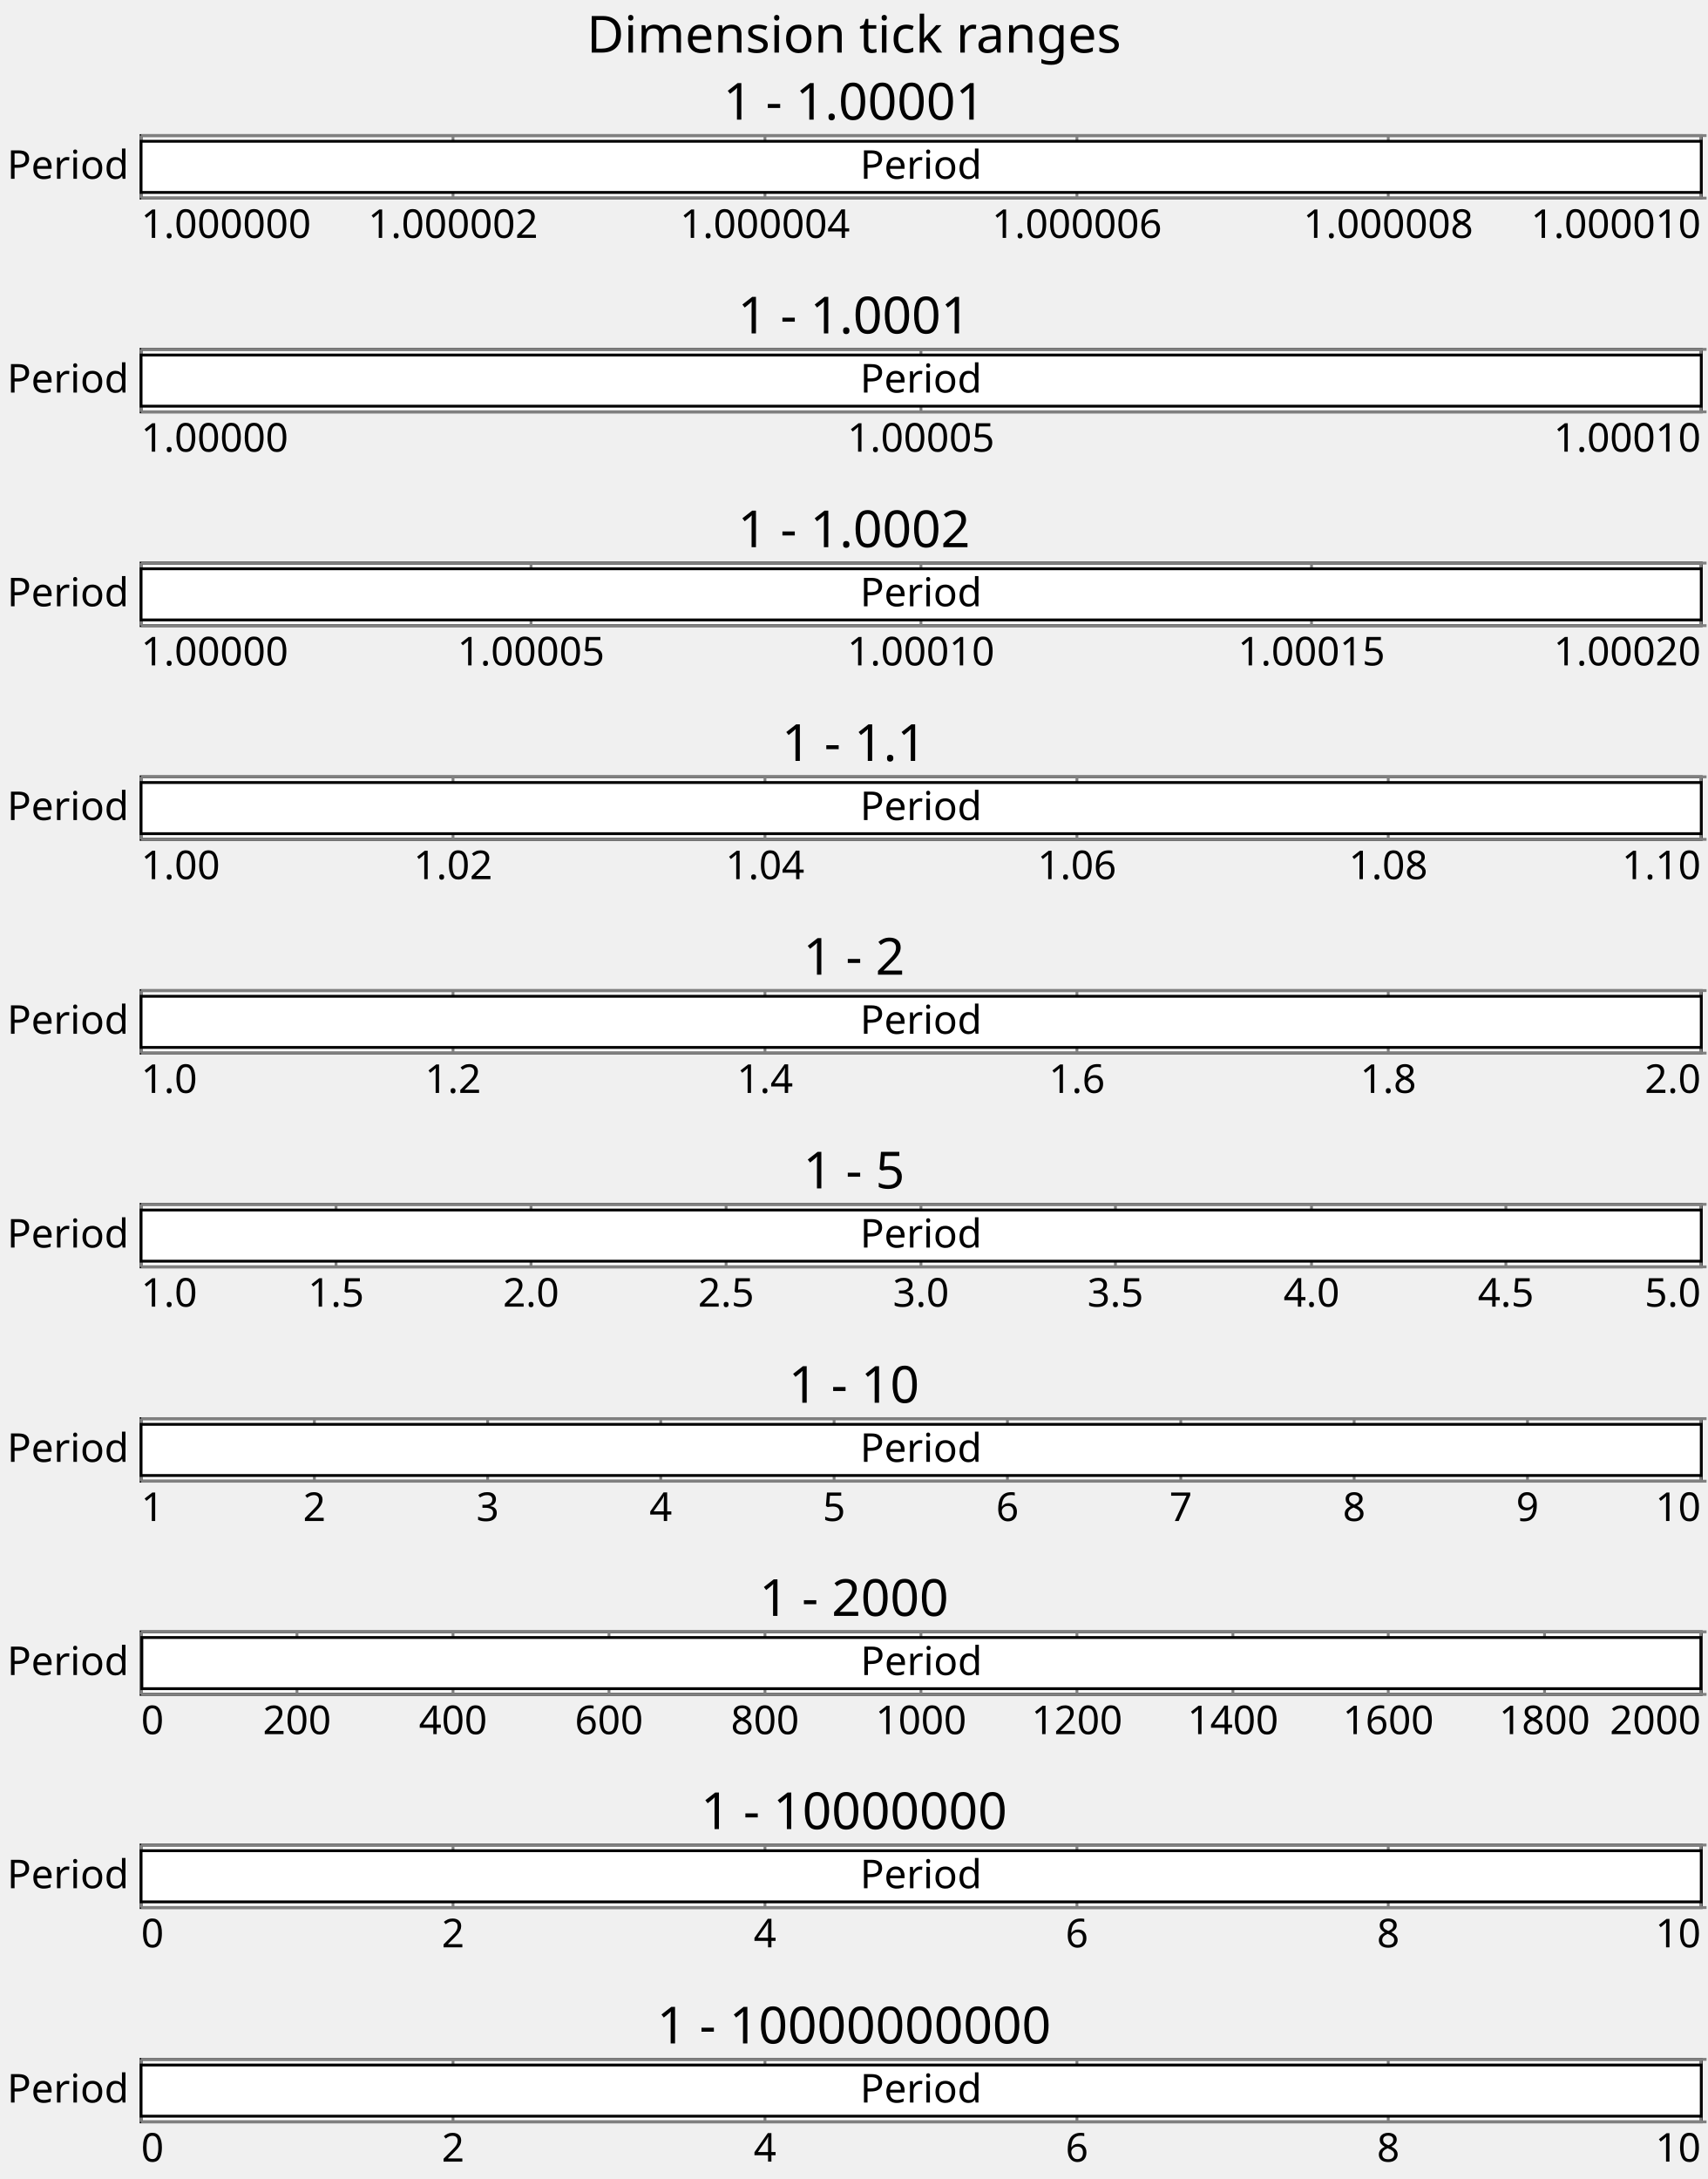
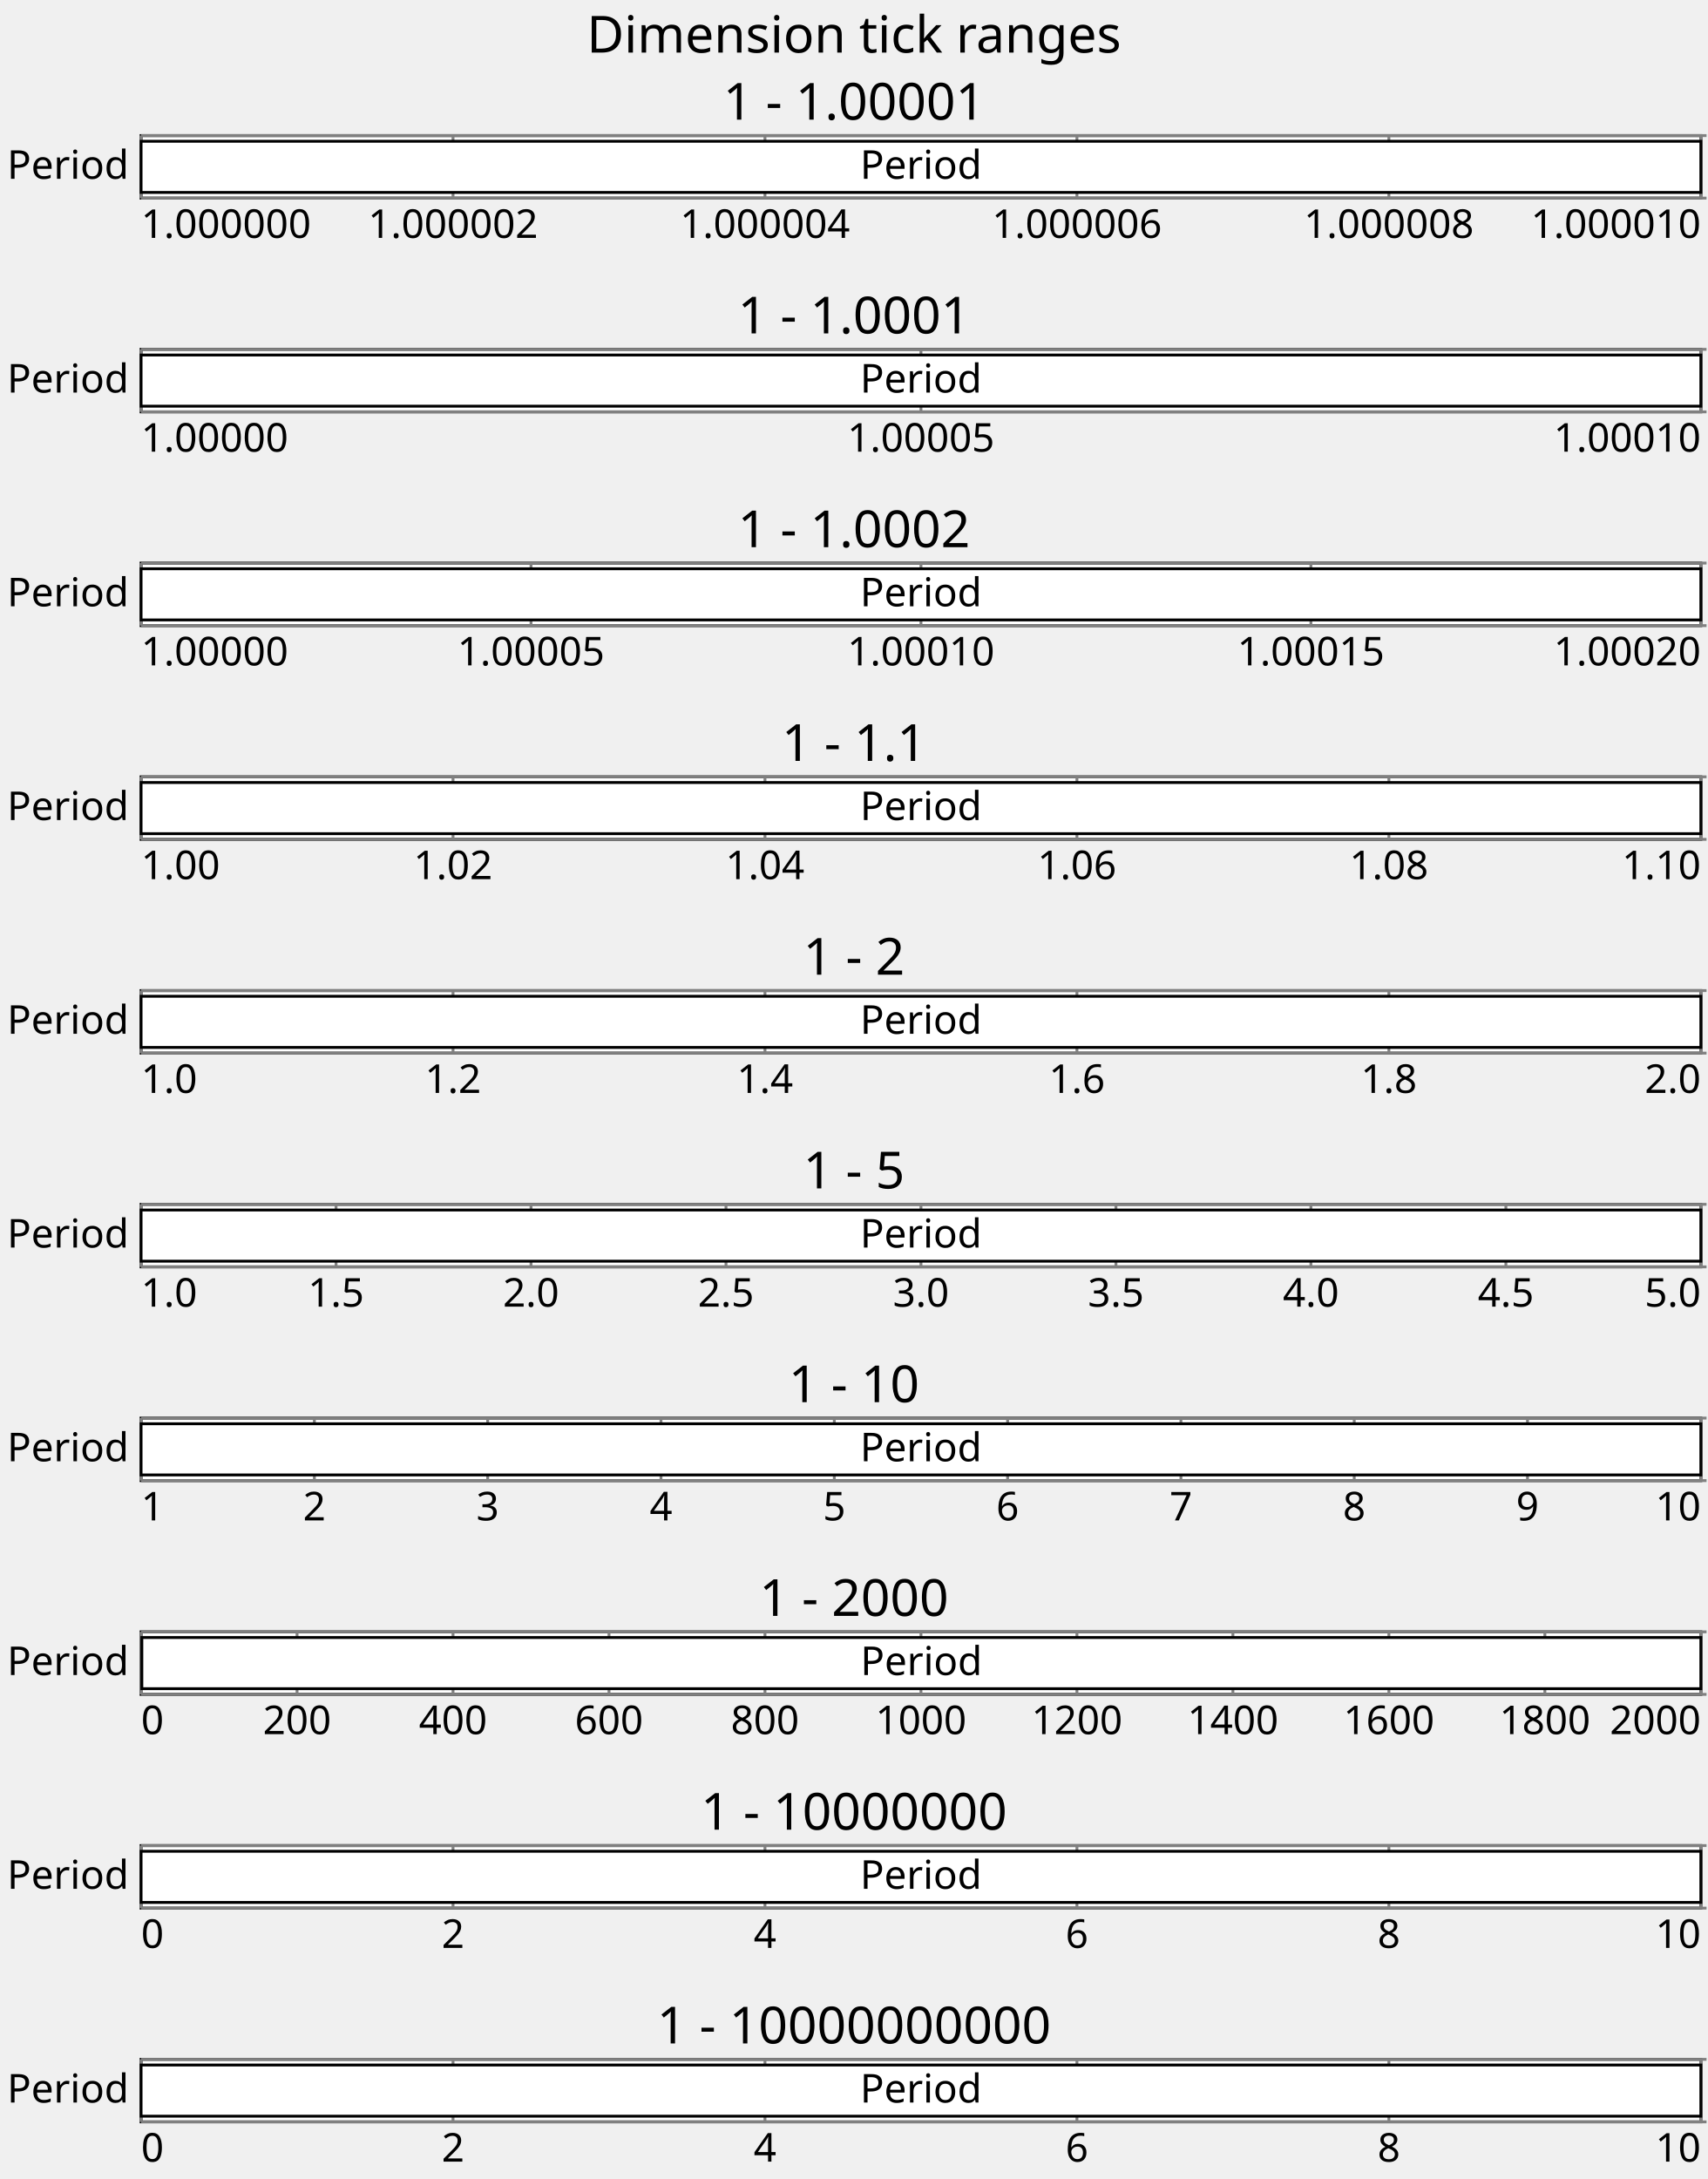
<svg xmlns="http://www.w3.org/2000/svg" width="601" height="766.6" viewBox="0 0 601 766.6" transform="translate(0.5, 0.5)">
  <g stroke="black" fill="white" font-family="sans-serif" font-size="14">
    <text x="300" y="18" stroke="none" fill="black" font-size="18" text-anchor="middle">Dimension tick ranges</text>
    <g transform="translate(0, 23.6)">
      <g stroke="black" fill="white" font-family="sans-serif" font-size="14">
        <text x="300" y="18" stroke="none" fill="black" font-size="18" text-anchor="middle">1 - 1.00001</text>
-         <rect x="49.14" y="23.6" width="549" height="22" stroke="black" stroke-width="1" />
-         <g>
-           <path d="M 49.14 23.6 V 45.6 M 158.912 23.6 V 45.6 M 268.684 23.6 V 45.6 M 378.456 23.6 V 45.6 M 488 23.6 V 45.6 M 598 23.6 V 45.6 M 49.14 23.6 H 600 M 49.14 45.6 H 600" stroke="gray" />
+         <rect x="49.14" y="23.6" width="548.86" height="22" stroke="black" stroke-width="1" />
+         <g>
+           <path d="M 49.14 23.6 V 45.6 M 158.912 23.6 V 45.6 M 268.684 23.6 V 45.6 M 378.456 23.6 V 45.6 M 488.228 23.6 V 45.6 M 598 23.6 V 45.6 M 49.14 23.6 H 600 M 49.14 45.6 H 600" stroke="gray" />
          <g text-anchor="middle" stroke="none" fill="black">
            <text x="49.14" y="59.6" text-anchor="start">1.000000</text>
            <text x="158.912" y="59.6">1.000002</text>
            <text x="268.684" y="59.6">1.000004</text>
            <text x="378.456" y="59.6">1.000006</text>
-             <text x="488" y="59.6">1.000008</text>
+             <text x="488.228" y="59.6">1.000008</text>
            <text x="598" y="59.6" text-anchor="end">1.000010</text>
          </g>
        </g>
        <g>
          <g>
-             <rect x="49.14" y="25.6" width="549" height="18" fill="white" />
+             <rect x="49.14" y="25.6" width="548.86" height="18" fill="white" />
          </g>
        </g>
        <g text-anchor="middle" stroke="none" fill="black">
          <text x="323.57" y="38.8" fill="black" text-anchor="middle">Period</text>
        </g>
        <g stroke="none" fill="black">
          <text x="2" y="38.8">Period</text>
        </g>
      </g>
    </g>
    <g transform="translate(0, 98.8)">
      <g stroke="black" fill="white" font-family="sans-serif" font-size="14">
        <text x="300" y="18" stroke="none" fill="black" font-size="18" text-anchor="middle">1 - 1.0001</text>
-         <rect x="49.14" y="23.6" width="549" height="22" stroke="black" stroke-width="1" />
+         <rect x="49.14" y="23.6" width="548.86" height="22" stroke="black" stroke-width="1" />
        <g>
          <path d="M 49.14 23.6 V 45.6 M 323.57 23.6 V 45.6 M 598 23.6 V 45.6 M 49.14 23.6 H 600 M 49.14 45.6 H 600" stroke="gray" />
          <g text-anchor="middle" stroke="none" fill="black">
            <text x="49.14" y="59.6" text-anchor="start">1.00000</text>
            <text x="323.57" y="59.6">1.00005</text>
            <text x="598" y="59.6" text-anchor="end">1.00010</text>
          </g>
        </g>
        <g>
          <g>
-             <rect x="49.14" y="25.6" width="549" height="18" fill="white" />
+             <rect x="49.14" y="25.6" width="548.86" height="18" fill="white" />
          </g>
        </g>
        <g text-anchor="middle" stroke="none" fill="black">
          <text x="323.57" y="38.8" fill="black" text-anchor="middle">Period</text>
        </g>
        <g stroke="none" fill="black">
          <text x="2" y="38.8">Period</text>
        </g>
      </g>
    </g>
    <g transform="translate(0, 174)">
      <g stroke="black" fill="white" font-family="sans-serif" font-size="14">
        <text x="300" y="18" stroke="none" fill="black" font-size="18" text-anchor="middle">1 - 1.0002</text>
-         <rect x="49.14" y="23.6" width="549" height="22" stroke="black" stroke-width="1" />
-         <g>
-           <path d="M 49.14 23.6 V 45.6 M 186.355 23.6 V 45.6 M 323.57 23.6 V 45.6 M 461 23.6 V 45.6 M 598 23.6 V 45.6 M 49.14 23.6 H 600 M 49.14 45.6 H 600" stroke="gray" />
+         <rect x="49.14" y="23.6" width="548.86" height="22" stroke="black" stroke-width="1" />
+         <g>
+           <path d="M 49.14 23.6 V 45.6 M 186.355 23.6 V 45.6 M 323.57 23.6 V 45.6 M 460.785 23.6 V 45.6 M 598 23.6 V 45.6 M 49.14 23.6 H 600 M 49.14 45.6 H 600" stroke="gray" />
          <g text-anchor="middle" stroke="none" fill="black">
            <text x="49.14" y="59.6" text-anchor="start">1.00000</text>
            <text x="186.355" y="59.6">1.00005</text>
            <text x="323.57" y="59.6">1.00010</text>
-             <text x="461" y="59.6">1.00015</text>
+             <text x="460.785" y="59.6">1.00015</text>
            <text x="598" y="59.6" text-anchor="end">1.00020</text>
          </g>
        </g>
        <g>
          <g>
-             <rect x="49.14" y="25.6" width="549" height="18" fill="white" />
+             <rect x="49.14" y="25.6" width="548.86" height="18" fill="white" />
          </g>
        </g>
        <g text-anchor="middle" stroke="none" fill="black">
          <text x="323.57" y="38.8" fill="black" text-anchor="middle">Period</text>
        </g>
        <g stroke="none" fill="black">
          <text x="2" y="38.8">Period</text>
        </g>
      </g>
    </g>
    <g transform="translate(0, 249.2)">
      <g stroke="black" fill="white" font-family="sans-serif" font-size="14">
        <text x="300" y="18" stroke="none" fill="black" font-size="18" text-anchor="middle">1 - 1.1</text>
-         <rect x="49.14" y="23.6" width="549" height="22" stroke="black" stroke-width="1" />
-         <g>
-           <path d="M 49.14 23.6 V 45.6 M 158.912 23.6 V 45.6 M 268.684 23.6 V 45.6 M 378.456 23.6 V 45.6 M 488 23.6 V 45.6 M 598 23.6 V 45.6 M 49.14 23.6 H 600 M 49.14 45.6 H 600" stroke="gray" />
+         <rect x="49.14" y="23.6" width="548.86" height="22" stroke="black" stroke-width="1" />
+         <g>
+           <path d="M 49.14 23.6 V 45.6 M 158.912 23.6 V 45.6 M 268.684 23.6 V 45.6 M 378.456 23.6 V 45.6 M 488.228 23.6 V 45.6 M 598 23.6 V 45.6 M 49.14 23.6 H 600 M 49.14 45.6 H 600" stroke="gray" />
          <g text-anchor="middle" stroke="none" fill="black">
            <text x="49.14" y="59.6" text-anchor="start">1.00</text>
            <text x="158.912" y="59.6">1.02</text>
            <text x="268.684" y="59.6">1.04</text>
            <text x="378.456" y="59.6">1.06</text>
-             <text x="488" y="59.6">1.08</text>
+             <text x="488.228" y="59.6">1.08</text>
            <text x="598" y="59.6" text-anchor="end">1.10</text>
          </g>
        </g>
        <g>
          <g>
-             <rect x="49.14" y="25.6" width="549" height="18" fill="white" />
+             <rect x="49.14" y="25.6" width="548.86" height="18" fill="white" />
          </g>
        </g>
        <g text-anchor="middle" stroke="none" fill="black">
          <text x="323.57" y="38.8" fill="black" text-anchor="middle">Period</text>
        </g>
        <g stroke="none" fill="black">
          <text x="2" y="38.8">Period</text>
        </g>
      </g>
    </g>
    <g transform="translate(0, 324.4)">
      <g stroke="black" fill="white" font-family="sans-serif" font-size="14">
        <text x="300" y="18" stroke="none" fill="black" font-size="18" text-anchor="middle">1 - 2</text>
-         <rect x="49.14" y="23.6" width="549" height="22" stroke="black" stroke-width="1" />
-         <g>
-           <path d="M 49.14 23.6 V 45.6 M 158.912 23.6 V 45.6 M 268.684 23.6 V 45.6 M 378.456 23.6 V 45.6 M 488 23.6 V 45.6 M 598 23.6 V 45.6 M 49.14 23.6 H 600 M 49.14 45.6 H 600" stroke="gray" />
+         <rect x="49.14" y="23.6" width="548.86" height="22" stroke="black" stroke-width="1" />
+         <g>
+           <path d="M 49.14 23.6 V 45.6 M 158.912 23.6 V 45.6 M 268.684 23.6 V 45.6 M 378.456 23.6 V 45.6 M 488.228 23.6 V 45.6 M 598 23.6 V 45.6 M 49.14 23.6 H 600 M 49.14 45.6 H 600" stroke="gray" />
          <g text-anchor="middle" stroke="none" fill="black">
            <text x="49.14" y="59.6" text-anchor="start">1.0</text>
            <text x="158.912" y="59.6">1.2</text>
            <text x="268.684" y="59.6">1.4</text>
            <text x="378.456" y="59.6">1.6</text>
-             <text x="488" y="59.6">1.8</text>
+             <text x="488.228" y="59.6">1.8</text>
            <text x="598" y="59.6" text-anchor="end">2.0</text>
          </g>
        </g>
        <g>
          <g>
-             <rect x="49.14" y="25.6" width="549" height="18" fill="white" />
+             <rect x="49.14" y="25.6" width="548.86" height="18" fill="white" />
          </g>
        </g>
        <g text-anchor="middle" stroke="none" fill="black">
          <text x="323.57" y="38.8" fill="black" text-anchor="middle">Period</text>
        </g>
        <g stroke="none" fill="black">
          <text x="2" y="38.8">Period</text>
        </g>
      </g>
    </g>
    <g transform="translate(0, 399.6)">
      <g stroke="black" fill="white" font-family="sans-serif" font-size="14">
        <text x="300" y="18" stroke="none" fill="black" font-size="18" text-anchor="middle">1 - 5</text>
-         <rect x="49.14" y="23.6" width="549" height="22" stroke="black" stroke-width="1" />
-         <g>
-           <path d="M 49.14 23.6 V 45.6 M 117.748 23.6 V 45.6 M 186.355 23.6 V 45.6 M 255 23.6 V 45.6 M 323.57 23.6 V 45.6 M 392 23.6 V 45.6 M 461 23.6 V 45.6 M 529.393 23.6 V 45.6 M 598 23.6 V 45.6 M 49.14 23.6 H 600 M 49.14 45.6 H 600" stroke="gray" />
+         <rect x="49.14" y="23.6" width="548.86" height="22" stroke="black" stroke-width="1" />
+         <g>
+           <path d="M 49.14 23.6 V 45.6 M 117.748 23.6 V 45.6 M 186.355 23.6 V 45.6 M 254.962 23.6 V 45.6 M 323.57 23.6 V 45.6 M 392.178 23.6 V 45.6 M 460.785 23.6 V 45.6 M 529.393 23.6 V 45.6 M 598 23.6 V 45.6 M 49.14 23.6 H 600 M 49.14 45.6 H 600" stroke="gray" />
          <g text-anchor="middle" stroke="none" fill="black">
            <text x="49.14" y="59.6" text-anchor="start">1.0</text>
            <text x="117.748" y="59.6">1.5</text>
            <text x="186.355" y="59.6">2.0</text>
-             <text x="255" y="59.6">2.5</text>
+             <text x="254.962" y="59.6">2.5</text>
            <text x="323.57" y="59.6">3.0</text>
-             <text x="392" y="59.6">3.5</text>
-             <text x="461" y="59.6">4.0</text>
+             <text x="392.178" y="59.6">3.5</text>
+             <text x="460.785" y="59.6">4.0</text>
            <text x="529.393" y="59.6">4.5</text>
            <text x="598" y="59.6" text-anchor="end">5.0</text>
          </g>
        </g>
        <g>
          <g>
-             <rect x="49.14" y="25.6" width="549" height="18" fill="white" />
-           </g>
-         </g>
-         <g text-anchor="middle" stroke="none" fill="black">
-           <text x="323.57" y="38.8" fill="black" text-anchor="middle">Period</text>
-         </g>
-         <g stroke="none" fill="black">
-           <text x="2" y="38.8">Period</text>
-         </g>
-       </g>
-     </g>
-     <g transform="translate(0, 475)">
+             <rect x="49.14" y="25.6" width="548.86" height="18" fill="white" />
+           </g>
+         </g>
+         <g text-anchor="middle" stroke="none" fill="black">
+           <text x="323.57" y="38.8" fill="black" text-anchor="middle">Period</text>
+         </g>
+         <g stroke="none" fill="black">
+           <text x="2" y="38.8">Period</text>
+         </g>
+       </g>
+     </g>
+     <g transform="translate(0, 474.8)">
      <g stroke="black" fill="white" font-family="sans-serif" font-size="14">
        <text x="300" y="18" stroke="none" fill="black" font-size="18" text-anchor="middle">1 - 10</text>
-         <rect x="49.14" y="23.6" width="549" height="22" stroke="black" stroke-width="1" />
-         <g>
-           <path d="M 49.14 23.6 V 45.6 M 110.124 23.6 V 45.6 M 171.109 23.6 V 45.6 M 232 23.6 V 45.6 M 293 23.6 V 45.6 M 354 23.6 V 45.6 M 415 23.6 V 45.6 M 476 23.6 V 45.6 M 537 23.6 V 45.6 M 598 23.6 V 45.6 M 49.14 23.6 H 600 M 49.14 45.6 H 600" stroke="gray" />
+         <rect x="49.14" y="23.6" width="548.86" height="22" stroke="black" stroke-width="1" />
+         <g>
+           <path d="M 49.14 23.6 V 45.6 M 110.124 23.6 V 45.6 M 171.109 23.6 V 45.6 M 232.093 23.6 V 45.6 M 293.078 23.6 V 45.6 M 354.062 23.6 V 45.6 M 415.047 23.6 V 45.6 M 476.031 23.6 V 45.6 M 537 23.6 V 45.6 M 598 23.6 V 45.6 M 49.14 23.6 H 600 M 49.14 45.6 H 600" stroke="gray" />
          <g text-anchor="middle" stroke="none" fill="black">
            <text x="49.14" y="59.6" text-anchor="start">1</text>
            <text x="110.124" y="59.6">2</text>
            <text x="171.109" y="59.6">3</text>
-             <text x="232" y="59.6">4</text>
-             <text x="293" y="59.6">5</text>
-             <text x="354" y="59.6">6</text>
-             <text x="415" y="59.6">7</text>
-             <text x="476" y="59.6">8</text>
+             <text x="232.093" y="59.6">4</text>
+             <text x="293.078" y="59.6">5</text>
+             <text x="354.062" y="59.6">6</text>
+             <text x="415.047" y="59.6">7</text>
+             <text x="476.031" y="59.6">8</text>
            <text x="537" y="59.6">9</text>
            <text x="598" y="59.6" text-anchor="end">10</text>
          </g>
        </g>
        <g>
          <g>
-             <rect x="49.14" y="25.6" width="549" height="18" fill="white" />
+             <rect x="49.14" y="25.6" width="548.86" height="18" fill="white" />
          </g>
        </g>
        <g text-anchor="middle" stroke="none" fill="black">
          <text x="323.57" y="38.8" fill="black" text-anchor="middle">Period</text>
        </g>
        <g stroke="none" fill="black">
          <text x="2" y="38.8">Period</text>
        </g>
      </g>
    </g>
    <g transform="translate(0, 550)">
      <g stroke="black" fill="white" font-family="sans-serif" font-size="14">
        <text x="300" y="18" stroke="none" fill="black" font-size="18" text-anchor="middle">1 - 2000</text>
-         <rect x="49.14" y="23.6" width="549" height="22" stroke="black" stroke-width="1" />
-         <g>
-           <path d="M 49.14 23.6 V 45.6 M 104 23.6 V 45.6 M 158.912 23.6 V 45.6 M 213.798 23.6 V 45.6 M 268.684 23.6 V 45.6 M 323.57 23.6 V 45.6 M 378.456 23.6 V 45.6 M 433.342 23.6 V 45.6 M 488 23.6 V 45.6 M 543 23.6 V 45.6 M 598 23.6 V 45.6 M 49.14 23.6 H 600 M 49.14 45.6 H 600" stroke="gray" />
+         <rect x="49.14" y="23.6" width="548.86" height="22" stroke="black" stroke-width="1" />
+         <g>
+           <path d="M 49.14 23.6 V 45.6 M 104.026 23.6 V 45.6 M 158.912 23.6 V 45.6 M 213.798 23.6 V 45.6 M 268.684 23.6 V 45.6 M 323.57 23.6 V 45.6 M 378.456 23.6 V 45.6 M 433.342 23.6 V 45.6 M 488.228 23.6 V 45.6 M 543.114 23.6 V 45.6 M 598 23.6 V 45.6 M 49.14 23.6 H 600 M 49.14 45.6 H 600" stroke="gray" />
          <g text-anchor="middle" stroke="none" fill="black">
            <text x="49.14" y="59.6" text-anchor="start">0</text>
-             <text x="104" y="59.6">200</text>
+             <text x="104.026" y="59.6">200</text>
            <text x="158.912" y="59.6">400</text>
            <text x="213.798" y="59.6">600</text>
            <text x="268.684" y="59.6">800</text>
            <text x="323.57" y="59.6">1000</text>
            <text x="378.456" y="59.6">1200</text>
            <text x="433.342" y="59.6">1400</text>
-             <text x="488" y="59.6">1600</text>
-             <text x="543" y="59.6">1800</text>
+             <text x="488.228" y="59.6">1600</text>
+             <text x="543.114" y="59.6">1800</text>
            <text x="598" y="59.6" text-anchor="end">2000</text>
          </g>
        </g>
        <g>
          <g>
            <rect x="49.414" y="25.6" width="548.586" height="18" fill="white" />
          </g>
        </g>
        <g text-anchor="middle" stroke="none" fill="black">
          <text x="323.707" y="38.8" fill="black" text-anchor="middle">Period</text>
        </g>
        <g stroke="none" fill="black">
          <text x="2" y="38.8">Period</text>
        </g>
      </g>
    </g>
-     <g transform="translate(0, 625)">
+     <g transform="translate(0, 625.2)">
      <g stroke="black" fill="white" font-family="sans-serif" font-size="14">
        <text x="300" y="18" stroke="none" fill="black" font-size="18" text-anchor="middle">1 - 10000000</text>
-         <rect x="49.14" y="23.6" width="549" height="22" stroke="black" stroke-width="1" />
-         <g>
-           <path d="M 49.14 23.6 V 45.6 M 158.912 23.6 V 45.6 M 268.684 23.6 V 45.6 M 378.456 23.6 V 45.6 M 488 23.6 V 45.6 M 598 23.6 V 45.6 M 49.14 23.6 H 600 M 49.14 45.6 H 600" stroke="gray" />
+         <rect x="49.14" y="23.6" width="548.86" height="22" stroke="black" stroke-width="1" />
+         <g>
+           <path d="M 49.14 23.6 V 45.6 M 158.912 23.6 V 45.6 M 268.684 23.6 V 45.6 M 378.456 23.6 V 45.6 M 488.228 23.6 V 45.6 M 598 23.6 V 45.6 M 49.14 23.6 H 600 M 49.14 45.6 H 600" stroke="gray" />
          <g text-anchor="middle" stroke="none" fill="black">
            <text x="49.14" y="59.6" text-anchor="start">0</text>
            <text x="158.912" y="59.6">2</text>
            <text x="268.684" y="59.6">4</text>
            <text x="378.456" y="59.6">6</text>
-             <text x="488" y="59.6">8</text>
+             <text x="488.228" y="59.6">8</text>
            <text x="598" y="59.6" text-anchor="end">10</text>
          </g>
        </g>
        <g>
          <g>
-             <rect x="49.14" y="25.6" width="549" height="18" fill="white" />
+             <rect x="49.14" y="25.6" width="548.86" height="18" fill="white" />
          </g>
        </g>
        <g text-anchor="middle" stroke="none" fill="black">
          <text x="323.57" y="38.8" fill="black" text-anchor="middle">Period</text>
        </g>
        <g stroke="none" fill="black">
          <text x="2" y="38.8">Period</text>
        </g>
      </g>
    </g>
    <g transform="translate(0, 700.4)">
      <g stroke="black" fill="white" font-family="sans-serif" font-size="14">
        <text x="300" y="18" stroke="none" fill="black" font-size="18" text-anchor="middle">1 - 10000000000</text>
-         <rect x="49.14" y="23.6" width="549" height="22" stroke="black" stroke-width="1" />
-         <g>
-           <path d="M 49.14 23.6 V 45.6 M 158.912 23.6 V 45.6 M 268.684 23.6 V 45.6 M 378.456 23.6 V 45.6 M 488 23.6 V 45.6 M 598 23.6 V 45.6 M 49.14 23.6 H 600 M 49.14 45.6 H 600" stroke="gray" />
+         <rect x="49.14" y="23.6" width="548.86" height="22" stroke="black" stroke-width="1" />
+         <g>
+           <path d="M 49.14 23.6 V 45.6 M 158.912 23.6 V 45.6 M 268.684 23.6 V 45.6 M 378.456 23.6 V 45.6 M 488.228 23.6 V 45.6 M 598 23.6 V 45.6 M 49.14 23.6 H 600 M 49.14 45.6 H 600" stroke="gray" />
          <g text-anchor="middle" stroke="none" fill="black">
            <text x="49.14" y="59.6" text-anchor="start">0</text>
            <text x="158.912" y="59.6">2</text>
            <text x="268.684" y="59.6">4</text>
            <text x="378.456" y="59.6">6</text>
-             <text x="488" y="59.6">8</text>
+             <text x="488.228" y="59.6">8</text>
            <text x="598" y="59.6" text-anchor="end">10</text>
          </g>
        </g>
        <g>
          <g>
-             <rect x="49.14" y="25.6" width="549" height="18" fill="white" />
+             <rect x="49.14" y="25.6" width="548.86" height="18" fill="white" />
          </g>
        </g>
        <g text-anchor="middle" stroke="none" fill="black">
          <text x="323.57" y="38.8" fill="black" text-anchor="middle">Period</text>
        </g>
        <g stroke="none" fill="black">
          <text x="2" y="38.8">Period</text>
        </g>
      </g>
    </g>
  </g>
</svg>
